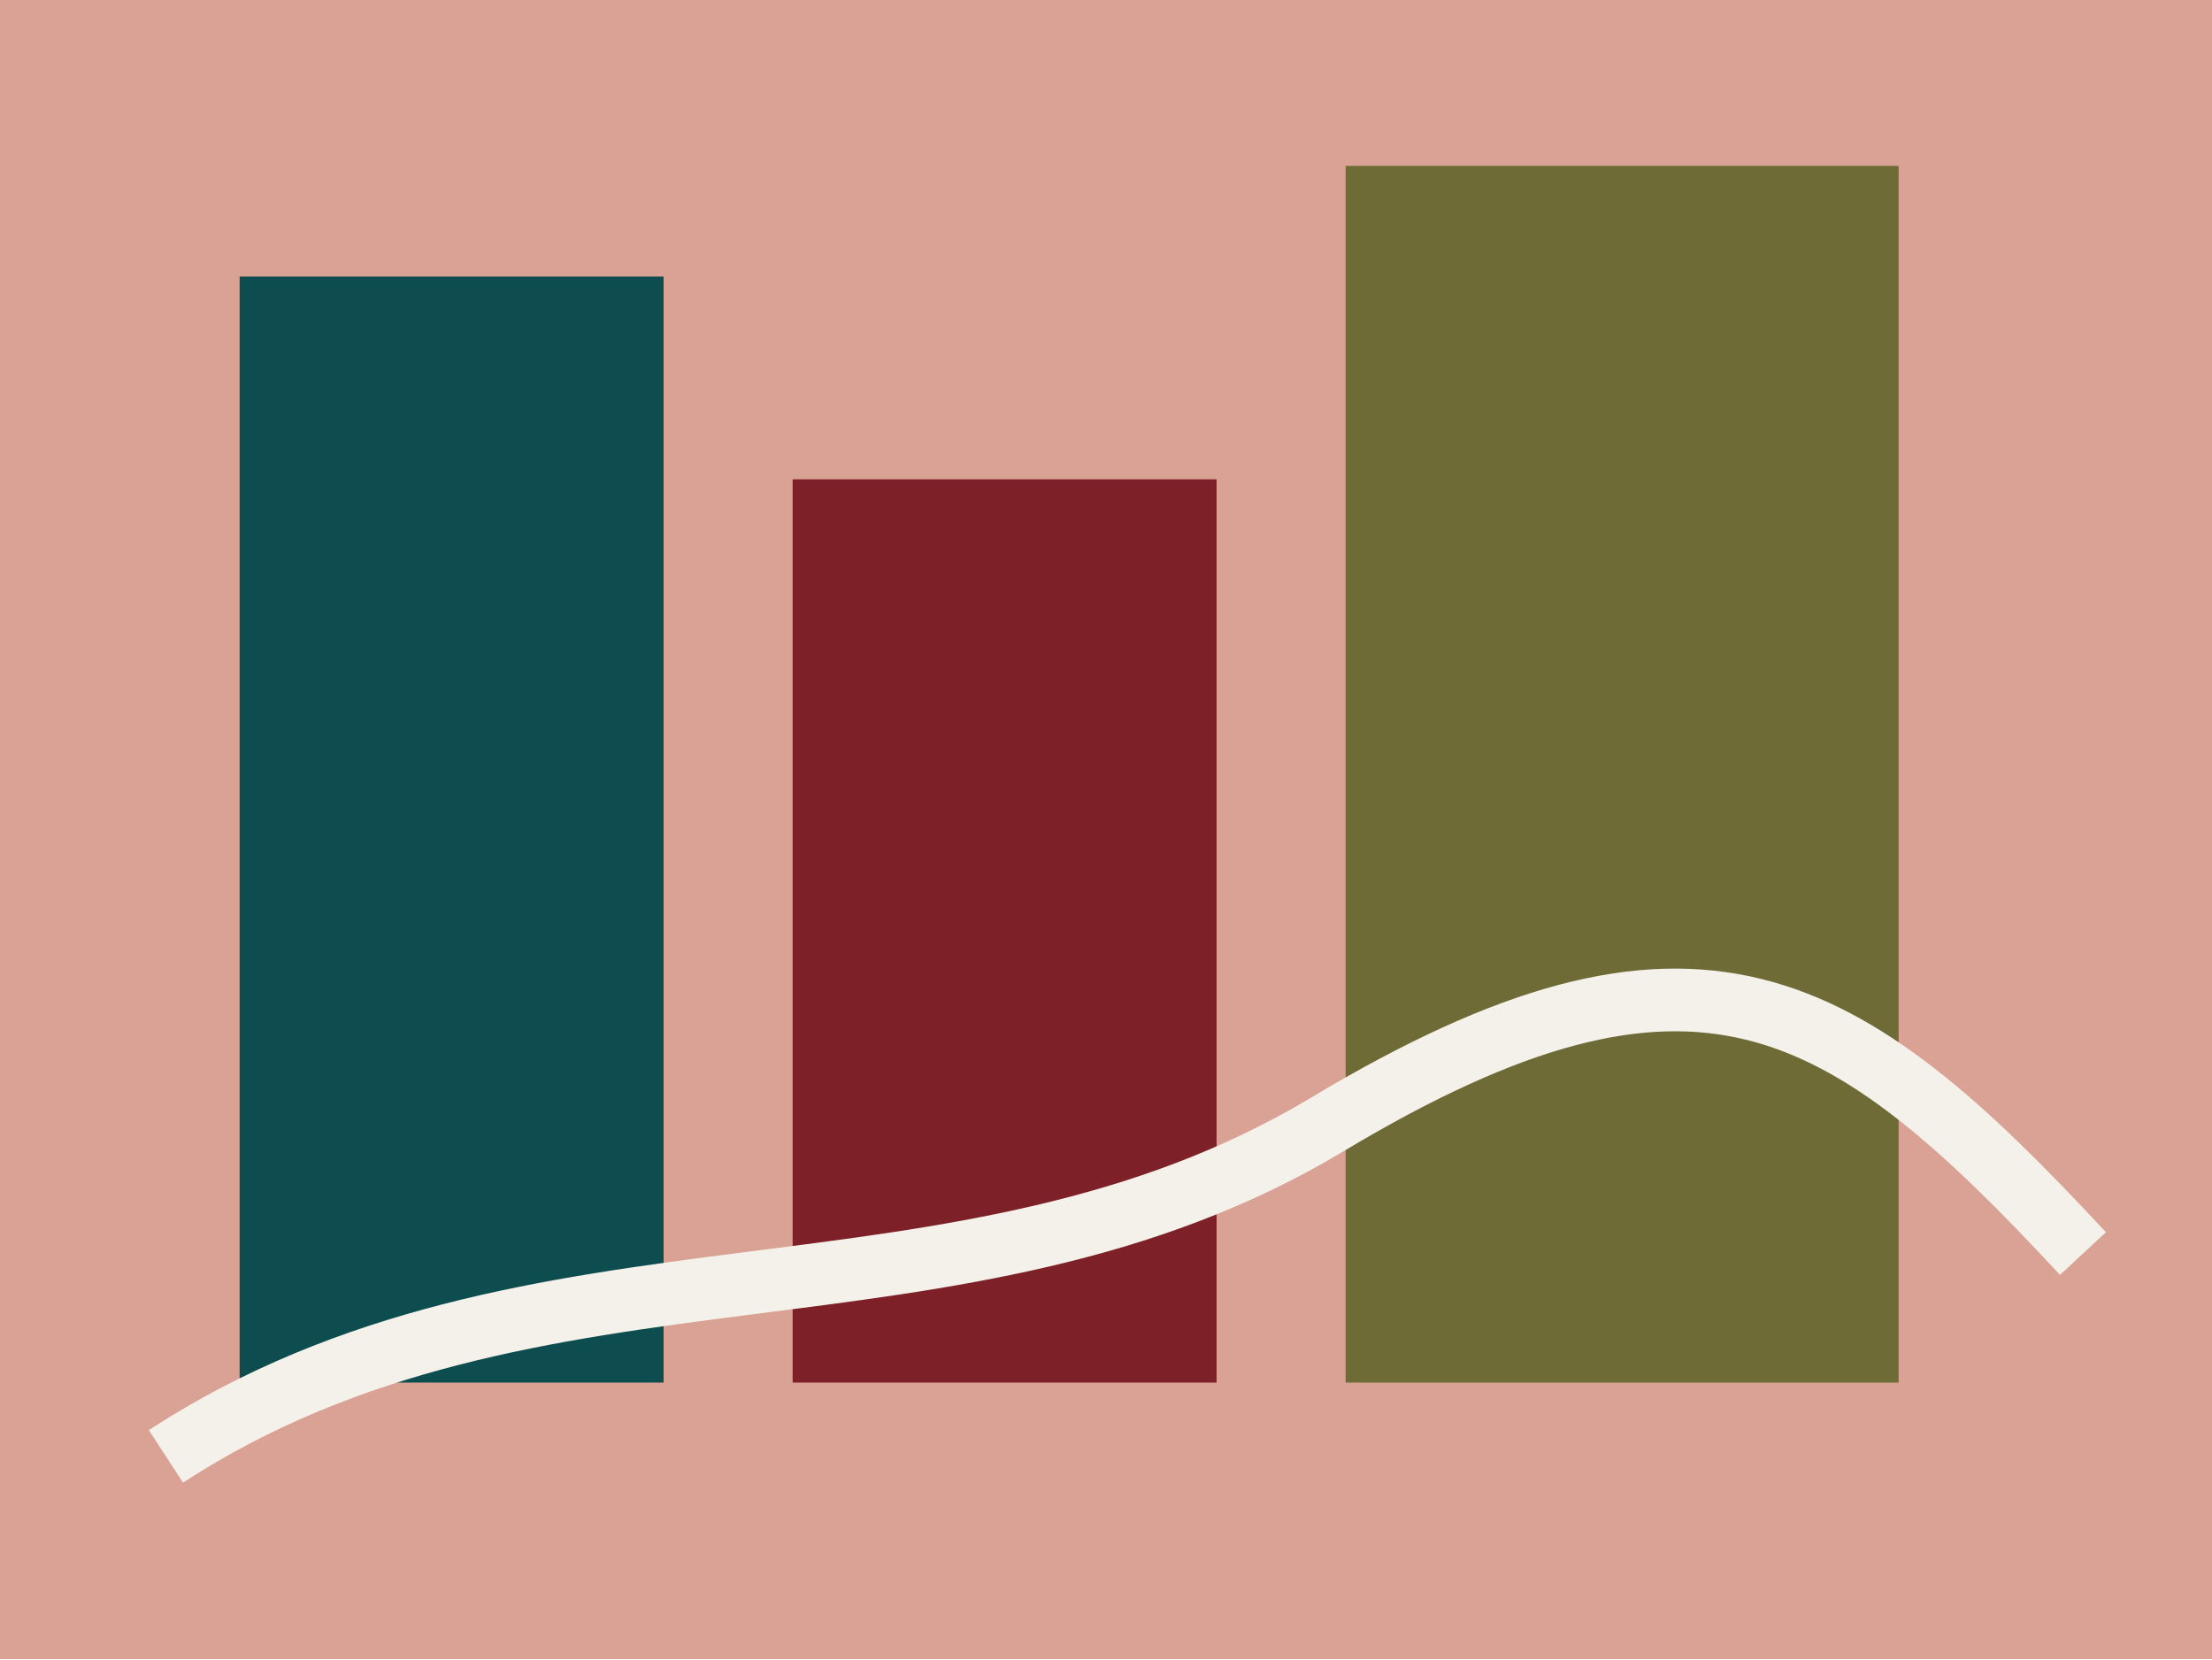
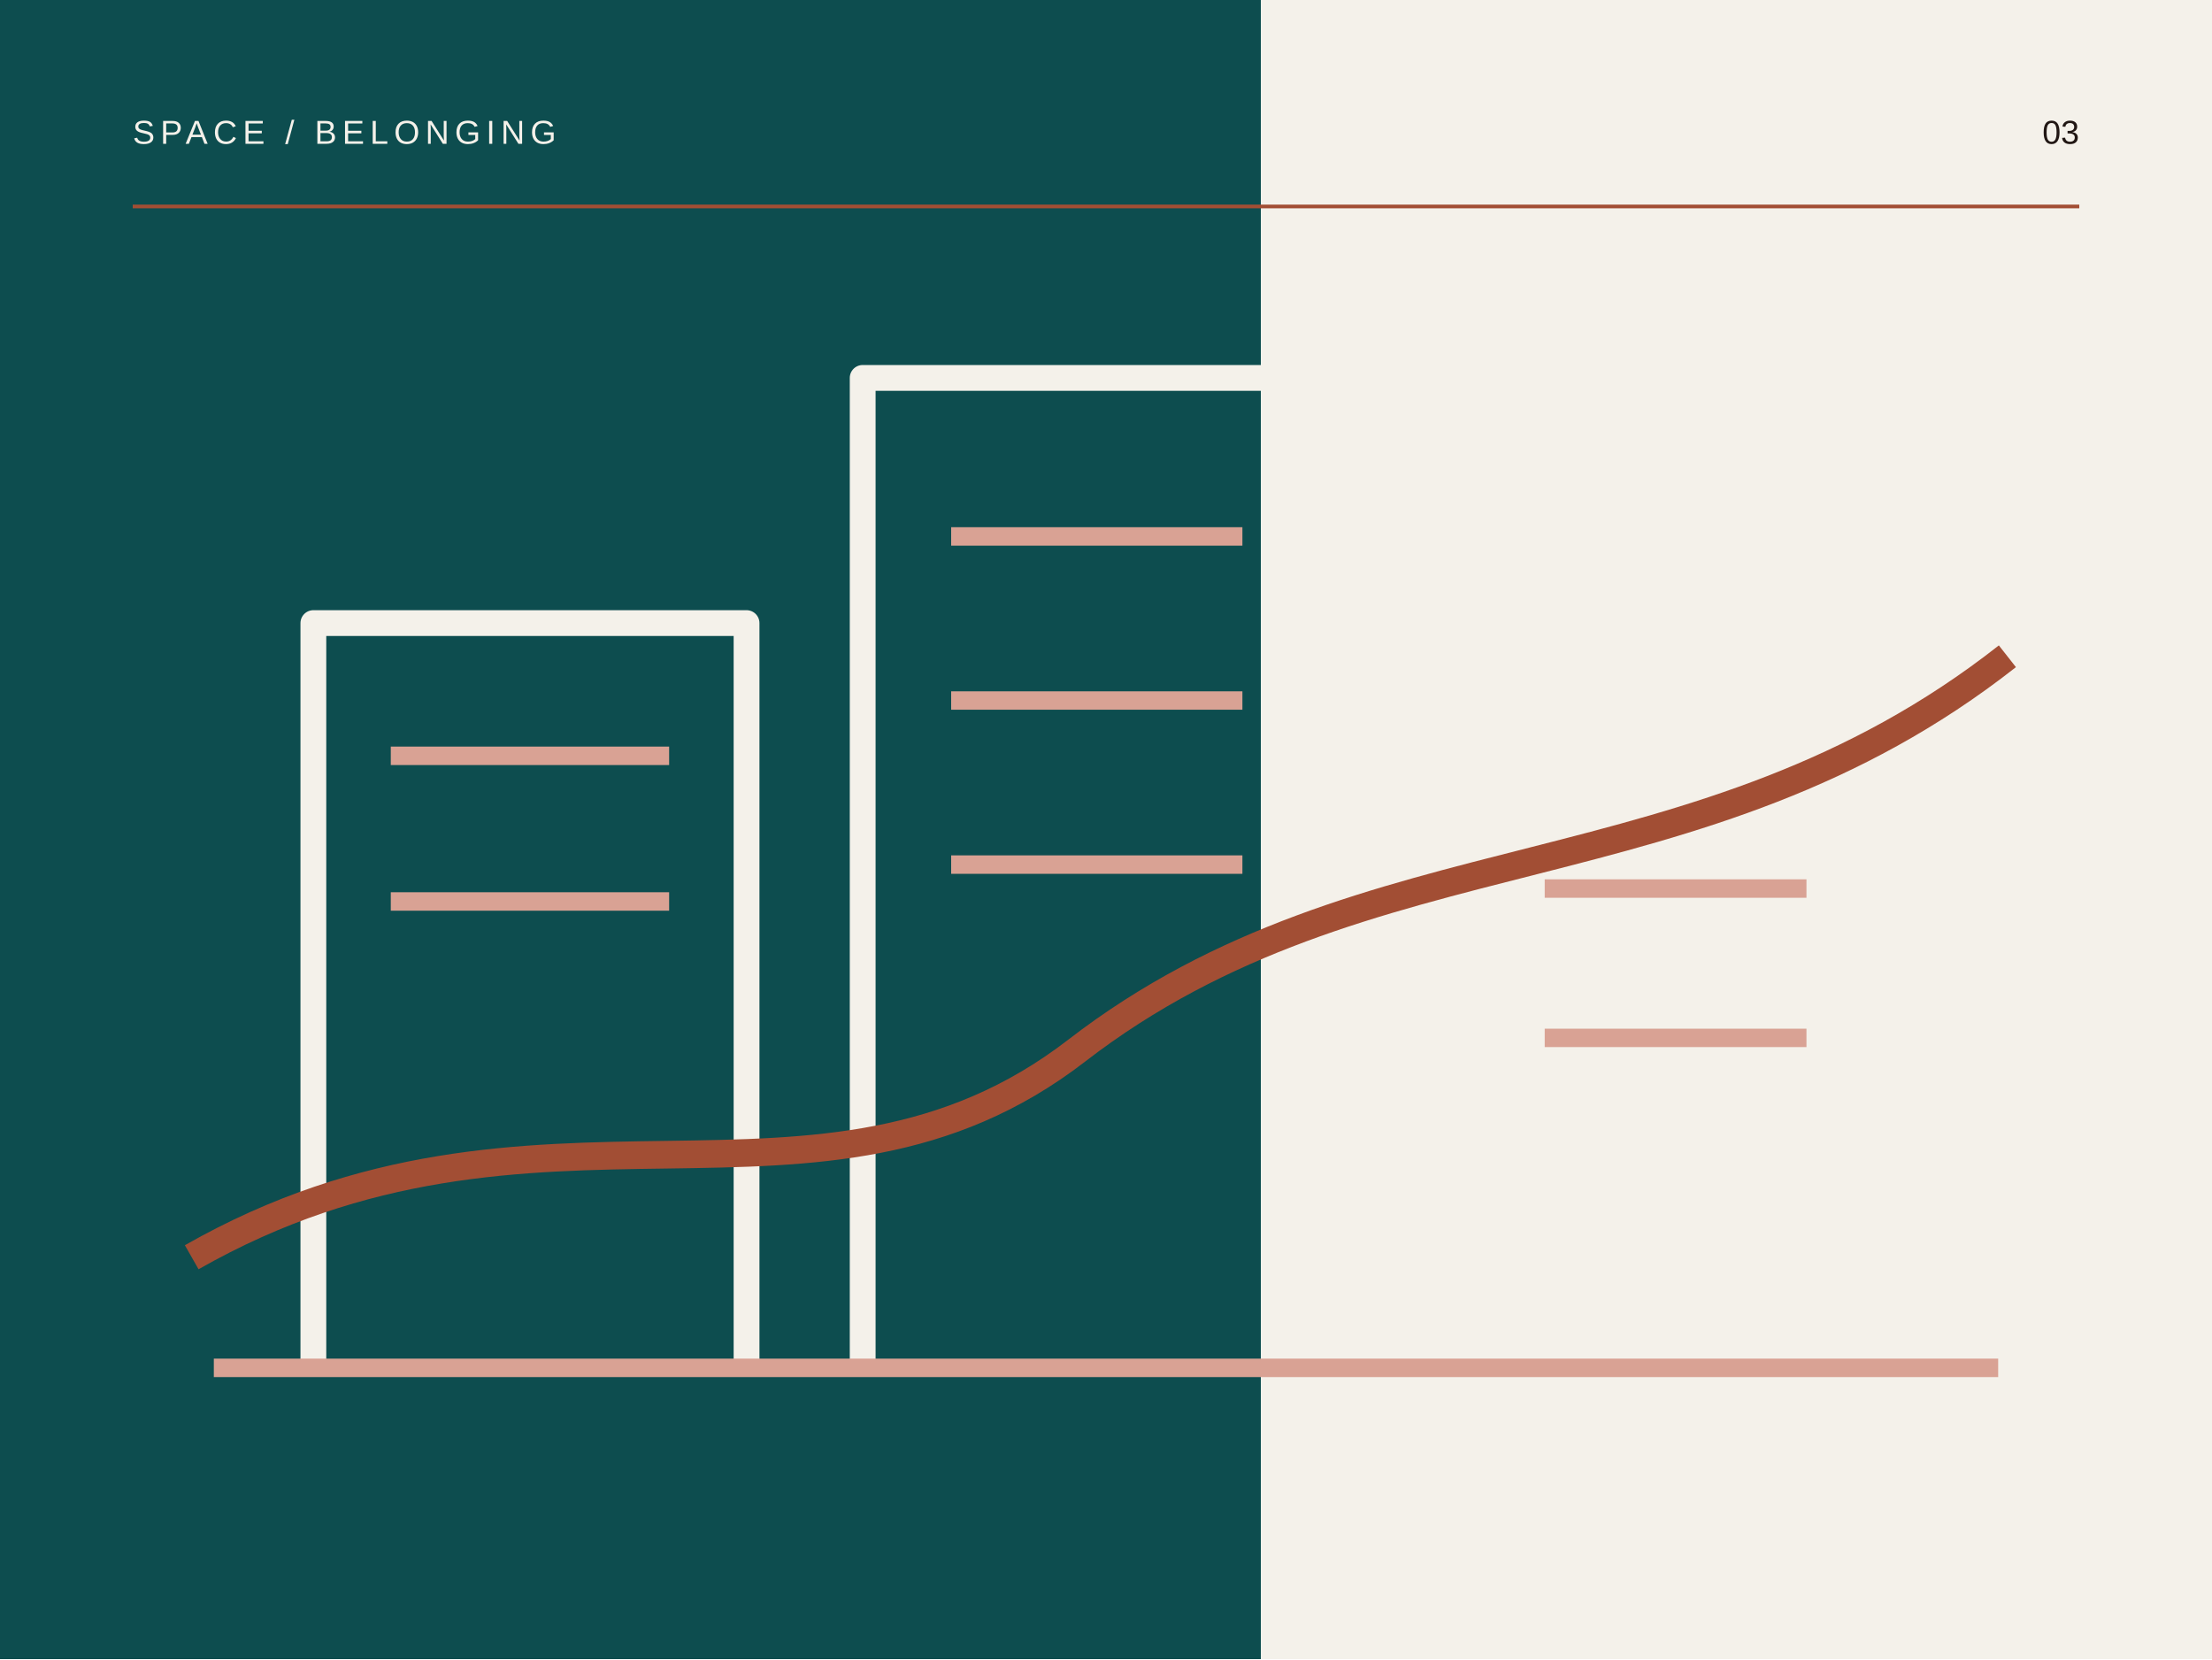
- <svg xmlns="http://www.w3.org/2000/svg" viewBox="0 0 1200 900" role="img" aria-label="Editorial abstract image about cities">
-   <rect width="1200" height="900" fill="#d9a294" />
-   <rect x="130" y="150" width="230" height="600" fill="#0d4d4f" />
-   <rect x="430" y="260" width="230" height="490" fill="#7d2027" />
-   <rect x="730" y="90" width="300" height="660" fill="#6f6b37" />
-   <path d="M90 790 C 290 660, 520 730, 720 610 S 1000 540, 1130 680" fill="none" stroke="#f4f1ea" stroke-width="34" />
+ <svg xmlns="http://www.w3.org/2000/svg" viewBox="0 0 1200 900" role="img" aria-labelledby="title description">
+   <rect class="category-field" width="1200" height="900" fill="#f4f1ea" />
+   <rect width="684" height="900" fill="#0d4d4f" />
+   <line class="category-rule" x1="72" y1="112" x2="1128" y2="112" stroke="#a24e34" stroke-width="2" />
+   <text x="72" y="78" fill="#f4f1ea" font-family="Arial, sans-serif" font-size="18" letter-spacing="3">SPACE / BELONGING</text>
+   <text x="1128" y="78" text-anchor="end" fill="#211714" font-family="Arial, sans-serif" font-size="18">03</text>
+   <g class="category-symbol category-symbol-cities" fill="none" stroke-linejoin="round">
+     <path d="M170 742V338h235v404M468 742V205h254v537M790 742V401h238v341" stroke="#f4f1ea" stroke-width="14" />
+     <path d="M116 742h968M212 410h151M212 489h151M516 291h158M516 380h158M516 469h158M838 482h142M838 563h142" stroke="#d9a294" stroke-width="10" />
+     <path d="M104 682c188-107 340-4 480-112 158-122 337-82 505-214" stroke="#a24e34" stroke-width="15" />
+   </g>
</svg>
